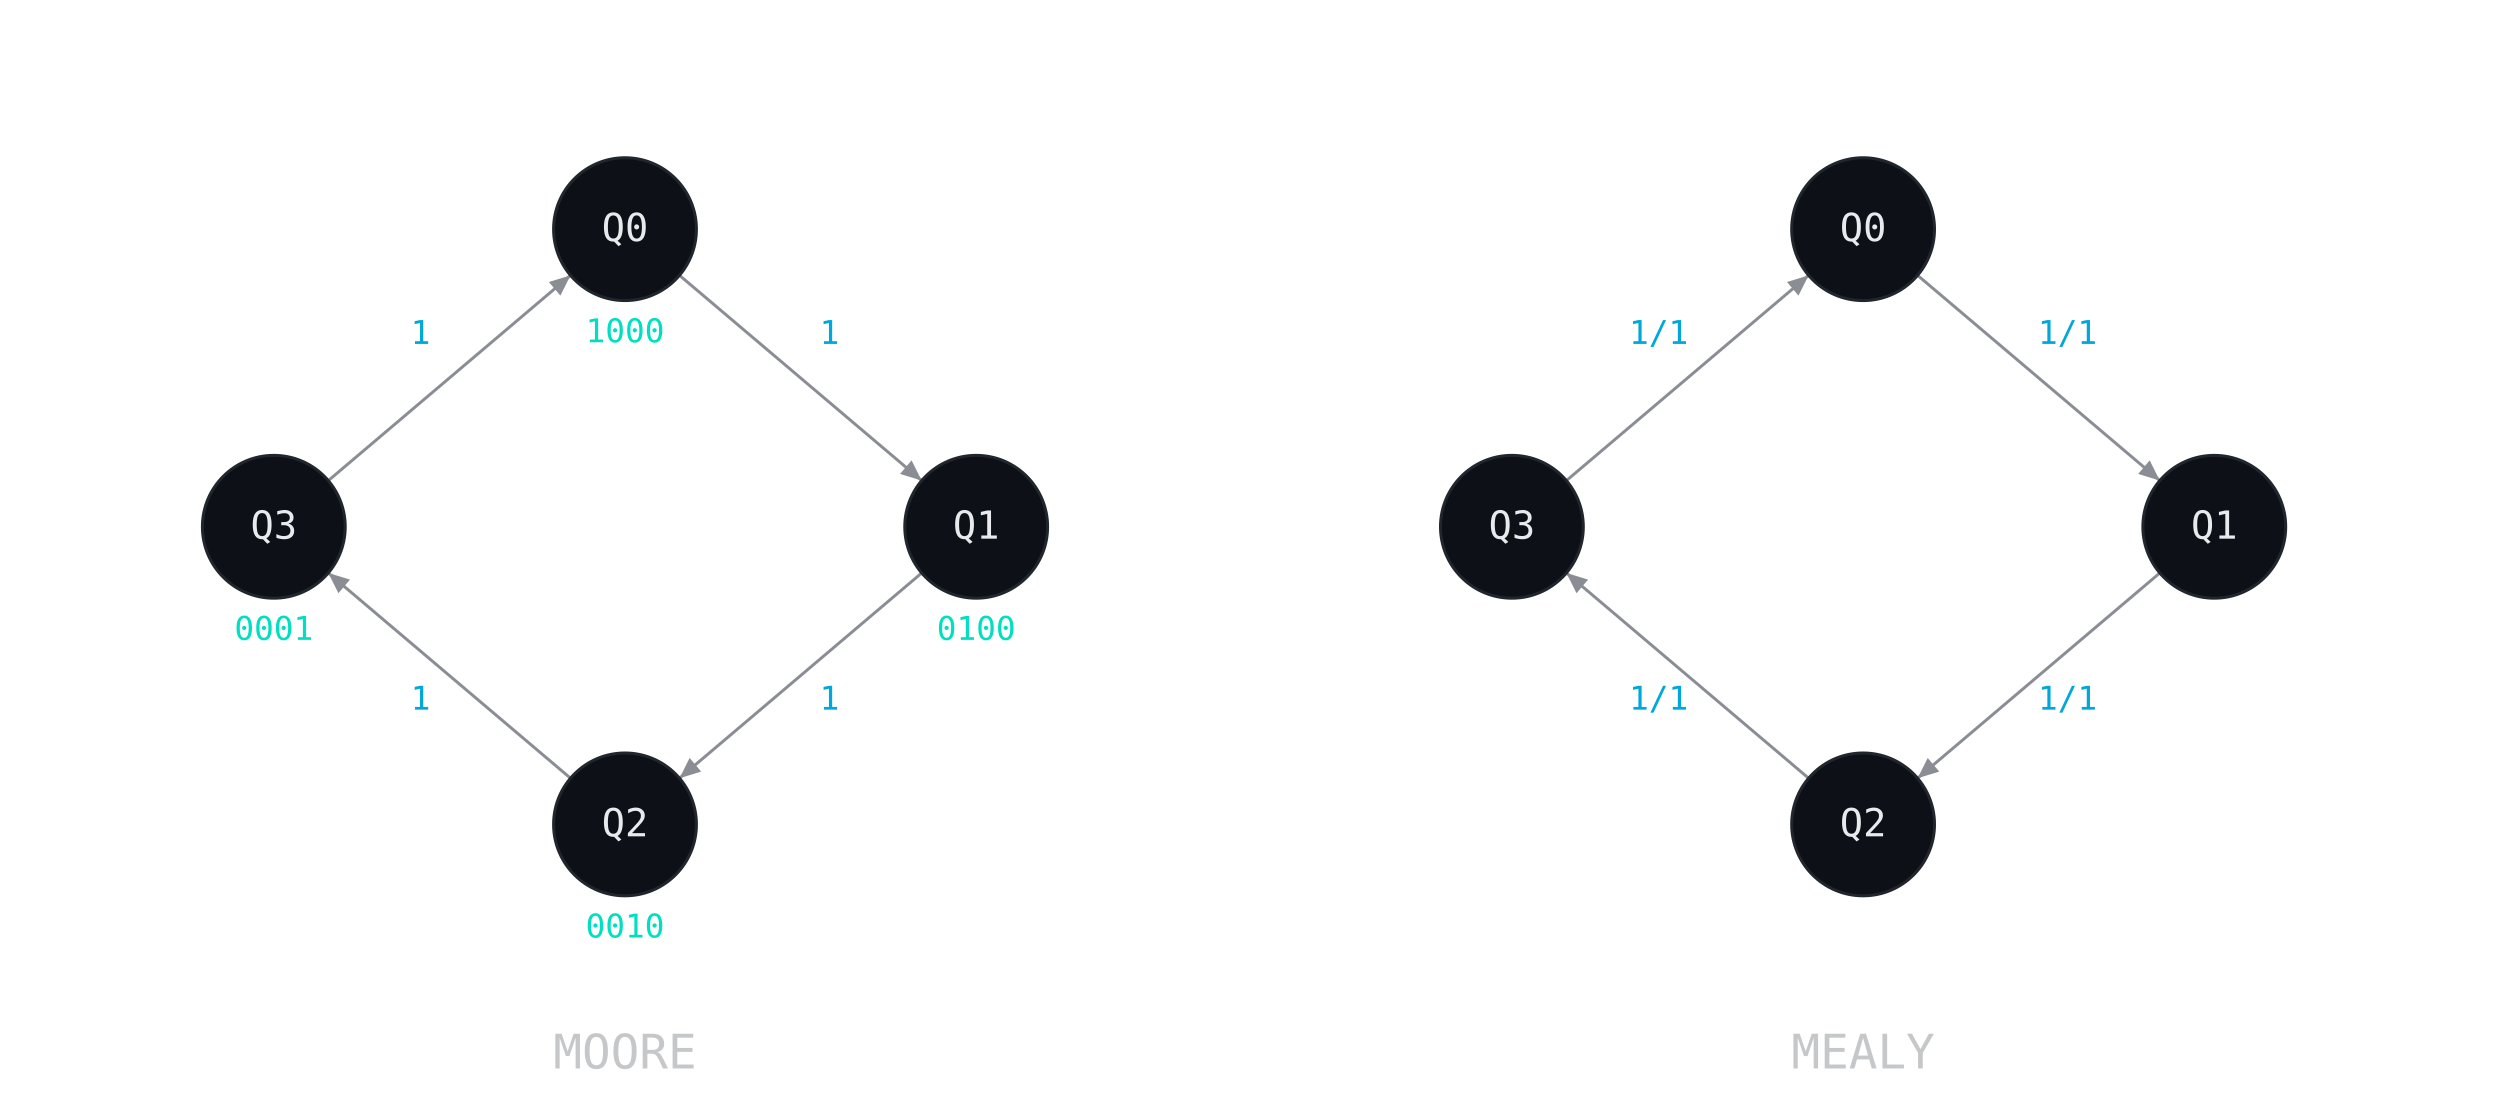
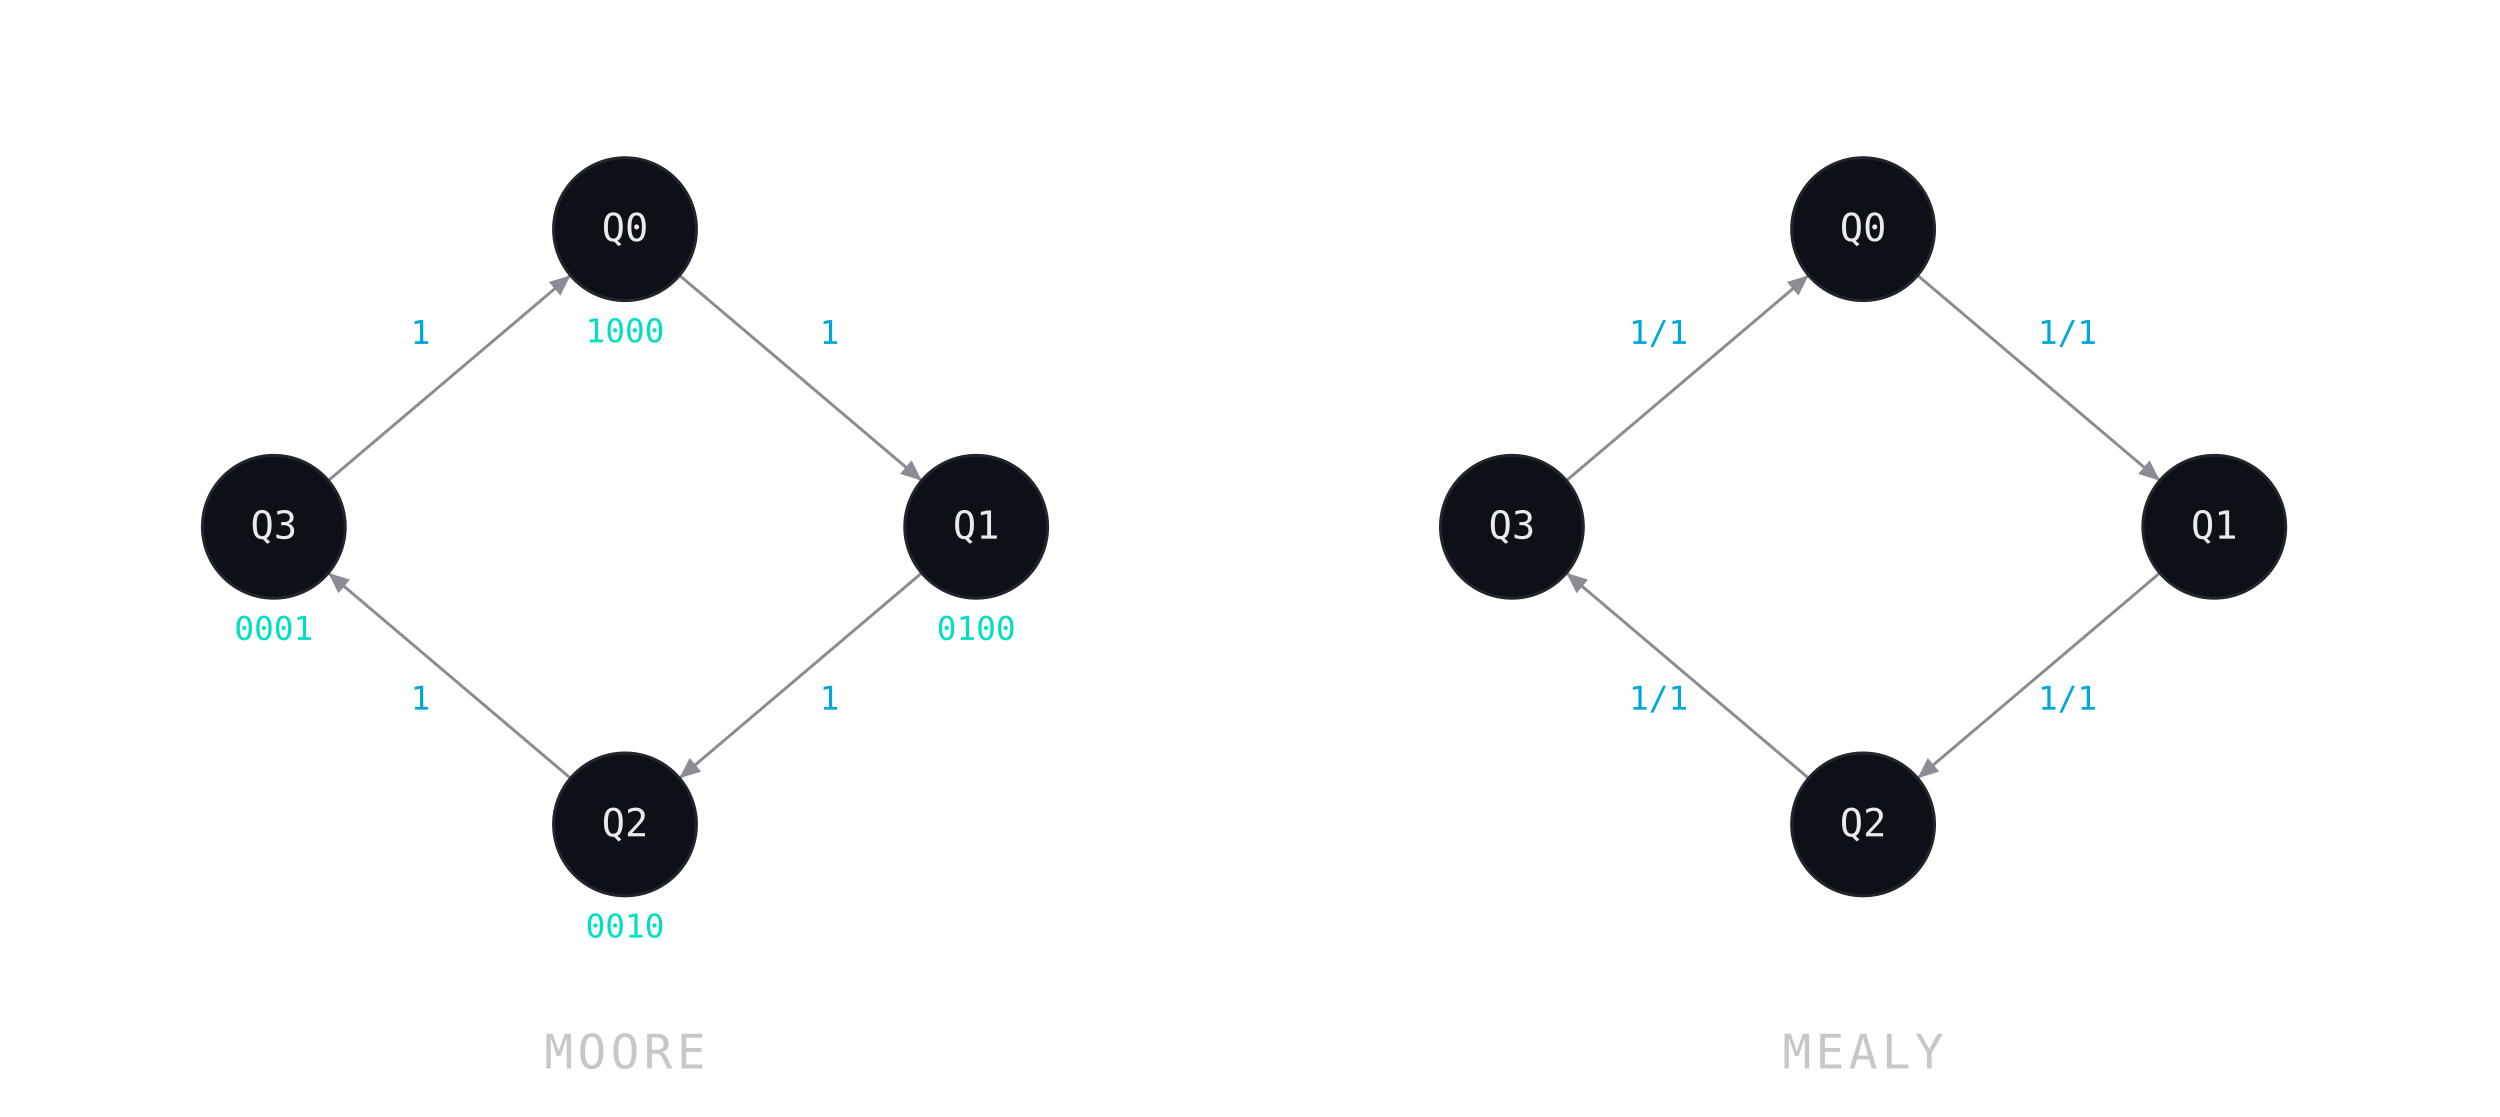
<svg xmlns="http://www.w3.org/2000/svg" viewBox="0 0 840 375" role="img" aria-label="Ring Counter state machine">
  <path d="M228.31,92.52 Q269,127 309.69,161.48" fill="none" stroke="#8a8d93" stroke-width="1" />
  <path d="M309.69,161.48 L302.41,159.25 L306.29,154.67 Z" fill="#8a8d93" />
  <text x="278.7" y="115.56" fill="#00a7da" font-family="Consolas" font-size="11" font-weight="400" text-anchor="middle">1</text>
  <path d="M309.69,192.52 Q269,227 228.31,261.48" fill="none" stroke="#8a8d93" stroke-width="1" />
  <path d="M228.31,261.48 L231.71,254.67 L235.59,259.25 Z" fill="#8a8d93" />
  <text x="278.7" y="238.44" fill="#00a7da" font-family="Consolas" font-size="11" font-weight="400" text-anchor="middle">1</text>
  <path d="M191.69,261.48 Q151,227 110.31,192.52" fill="none" stroke="#8a8d93" stroke-width="1" />
  <path d="M110.31,192.52 L117.59,194.75 L113.71,199.33 Z" fill="#8a8d93" />
  <text x="141.3" y="238.44" fill="#00a7da" font-family="Consolas" font-size="11" font-weight="400" text-anchor="middle">1</text>
  <path d="M110.31,161.48 Q151,127 191.69,92.52" fill="none" stroke="#8a8d93" stroke-width="1" />
  <path d="M191.69,92.52 L188.29,99.33 L184.41,94.75 Z" fill="#8a8d93" />
  <text x="141.3" y="115.56" fill="#00a7da" font-family="Consolas" font-size="11" font-weight="400" text-anchor="middle">1</text>
  <circle cx="210" cy="77" r="24" fill="#0d1117" stroke="#21262d" stroke-width="1" />
  <text x="210" y="81" fill="#e8eaed" font-family="Consolas" font-size="13" font-weight="400" text-anchor="middle">Q0</text>
  <text x="210" y="115" fill="#00dfc1" font-family="Consolas" font-size="11" font-weight="400" text-anchor="middle">1000</text>
  <circle cx="328" cy="177" r="24" fill="#0d1117" stroke="#21262d" stroke-width="1" />
  <text x="328" y="181" fill="#e8eaed" font-family="Consolas" font-size="13" font-weight="400" text-anchor="middle">Q1</text>
  <text x="328" y="215" fill="#00dfc1" font-family="Consolas" font-size="11" font-weight="400" text-anchor="middle">0100</text>
  <circle cx="210" cy="277" r="24" fill="#0d1117" stroke="#21262d" stroke-width="1" />
  <text x="210" y="281" fill="#e8eaed" font-family="Consolas" font-size="13" font-weight="400" text-anchor="middle">Q2</text>
  <text x="210" y="315" fill="#00dfc1" font-family="Consolas" font-size="11" font-weight="400" text-anchor="middle">0010</text>
  <circle cx="92" cy="177" r="24" fill="#0d1117" stroke="#21262d" stroke-width="1" />
  <text x="92" y="181" fill="#e8eaed" font-family="Consolas" font-size="13" font-weight="400" text-anchor="middle">Q3</text>
  <text x="92" y="215" fill="#00dfc1" font-family="Consolas" font-size="11" font-weight="400" text-anchor="middle">0001</text>
-   <text x="210" y="359" fill="#c5c7c9" font-family="Consolas" font-size="16" font-weight="400" text-anchor="middle">MOORE</text>
+   <text x="210" y="359" fill="#c5c7c9" font-family="Consolas" font-size="16" font-weight="400" text-anchor="middle" letter-spacing="1.5px">MOORE</text>
  <path d="M644.31,92.52 Q685,127 725.69,161.48" fill="none" stroke="#8a8d93" stroke-width="1" />
  <path d="M725.69,161.48 L718.41,159.25 L722.29,154.67 Z" fill="#8a8d93" />
  <text x="694.7" y="115.56" fill="#00a7da" font-family="Consolas" font-size="11" font-weight="400" text-anchor="middle">1/1</text>
  <path d="M725.69,192.52 Q685,227 644.31,261.48" fill="none" stroke="#8a8d93" stroke-width="1" />
  <path d="M644.31,261.48 L647.71,254.67 L651.59,259.25 Z" fill="#8a8d93" />
  <text x="694.7" y="238.44" fill="#00a7da" font-family="Consolas" font-size="11" font-weight="400" text-anchor="middle">1/1</text>
  <path d="M607.69,261.48 Q567,227 526.31,192.52" fill="none" stroke="#8a8d93" stroke-width="1" />
  <path d="M526.31,192.52 L533.59,194.75 L529.71,199.33 Z" fill="#8a8d93" />
  <text x="557.3" y="238.44" fill="#00a7da" font-family="Consolas" font-size="11" font-weight="400" text-anchor="middle">1/1</text>
  <path d="M526.31,161.48 Q567,127 607.69,92.52" fill="none" stroke="#8a8d93" stroke-width="1" />
  <path d="M607.69,92.52 L604.29,99.33 L600.41,94.75 Z" fill="#8a8d93" />
  <text x="557.3" y="115.56" fill="#00a7da" font-family="Consolas" font-size="11" font-weight="400" text-anchor="middle">1/1</text>
  <circle cx="626" cy="77" r="24" fill="#0d1117" stroke="#21262d" stroke-width="1" />
  <text x="626" y="81" fill="#e8eaed" font-family="Consolas" font-size="13" font-weight="400" text-anchor="middle">Q0</text>
  <circle cx="744" cy="177" r="24" fill="#0d1117" stroke="#21262d" stroke-width="1" />
  <text x="744" y="181" fill="#e8eaed" font-family="Consolas" font-size="13" font-weight="400" text-anchor="middle">Q1</text>
  <circle cx="626" cy="277" r="24" fill="#0d1117" stroke="#21262d" stroke-width="1" />
  <text x="626" y="281" fill="#e8eaed" font-family="Consolas" font-size="13" font-weight="400" text-anchor="middle">Q2</text>
  <circle cx="508" cy="177" r="24" fill="#0d1117" stroke="#21262d" stroke-width="1" />
  <text x="508" y="181" fill="#e8eaed" font-family="Consolas" font-size="13" font-weight="400" text-anchor="middle">Q3</text>
-   <text x="626" y="359" fill="#c5c7c9" font-family="Consolas" font-size="16" font-weight="400" text-anchor="middle">MEALY</text>
+   <text x="626" y="359" fill="#c5c7c9" font-family="Consolas" font-size="16" font-weight="400" text-anchor="middle" letter-spacing="1.5px">MEALY</text>
</svg>
